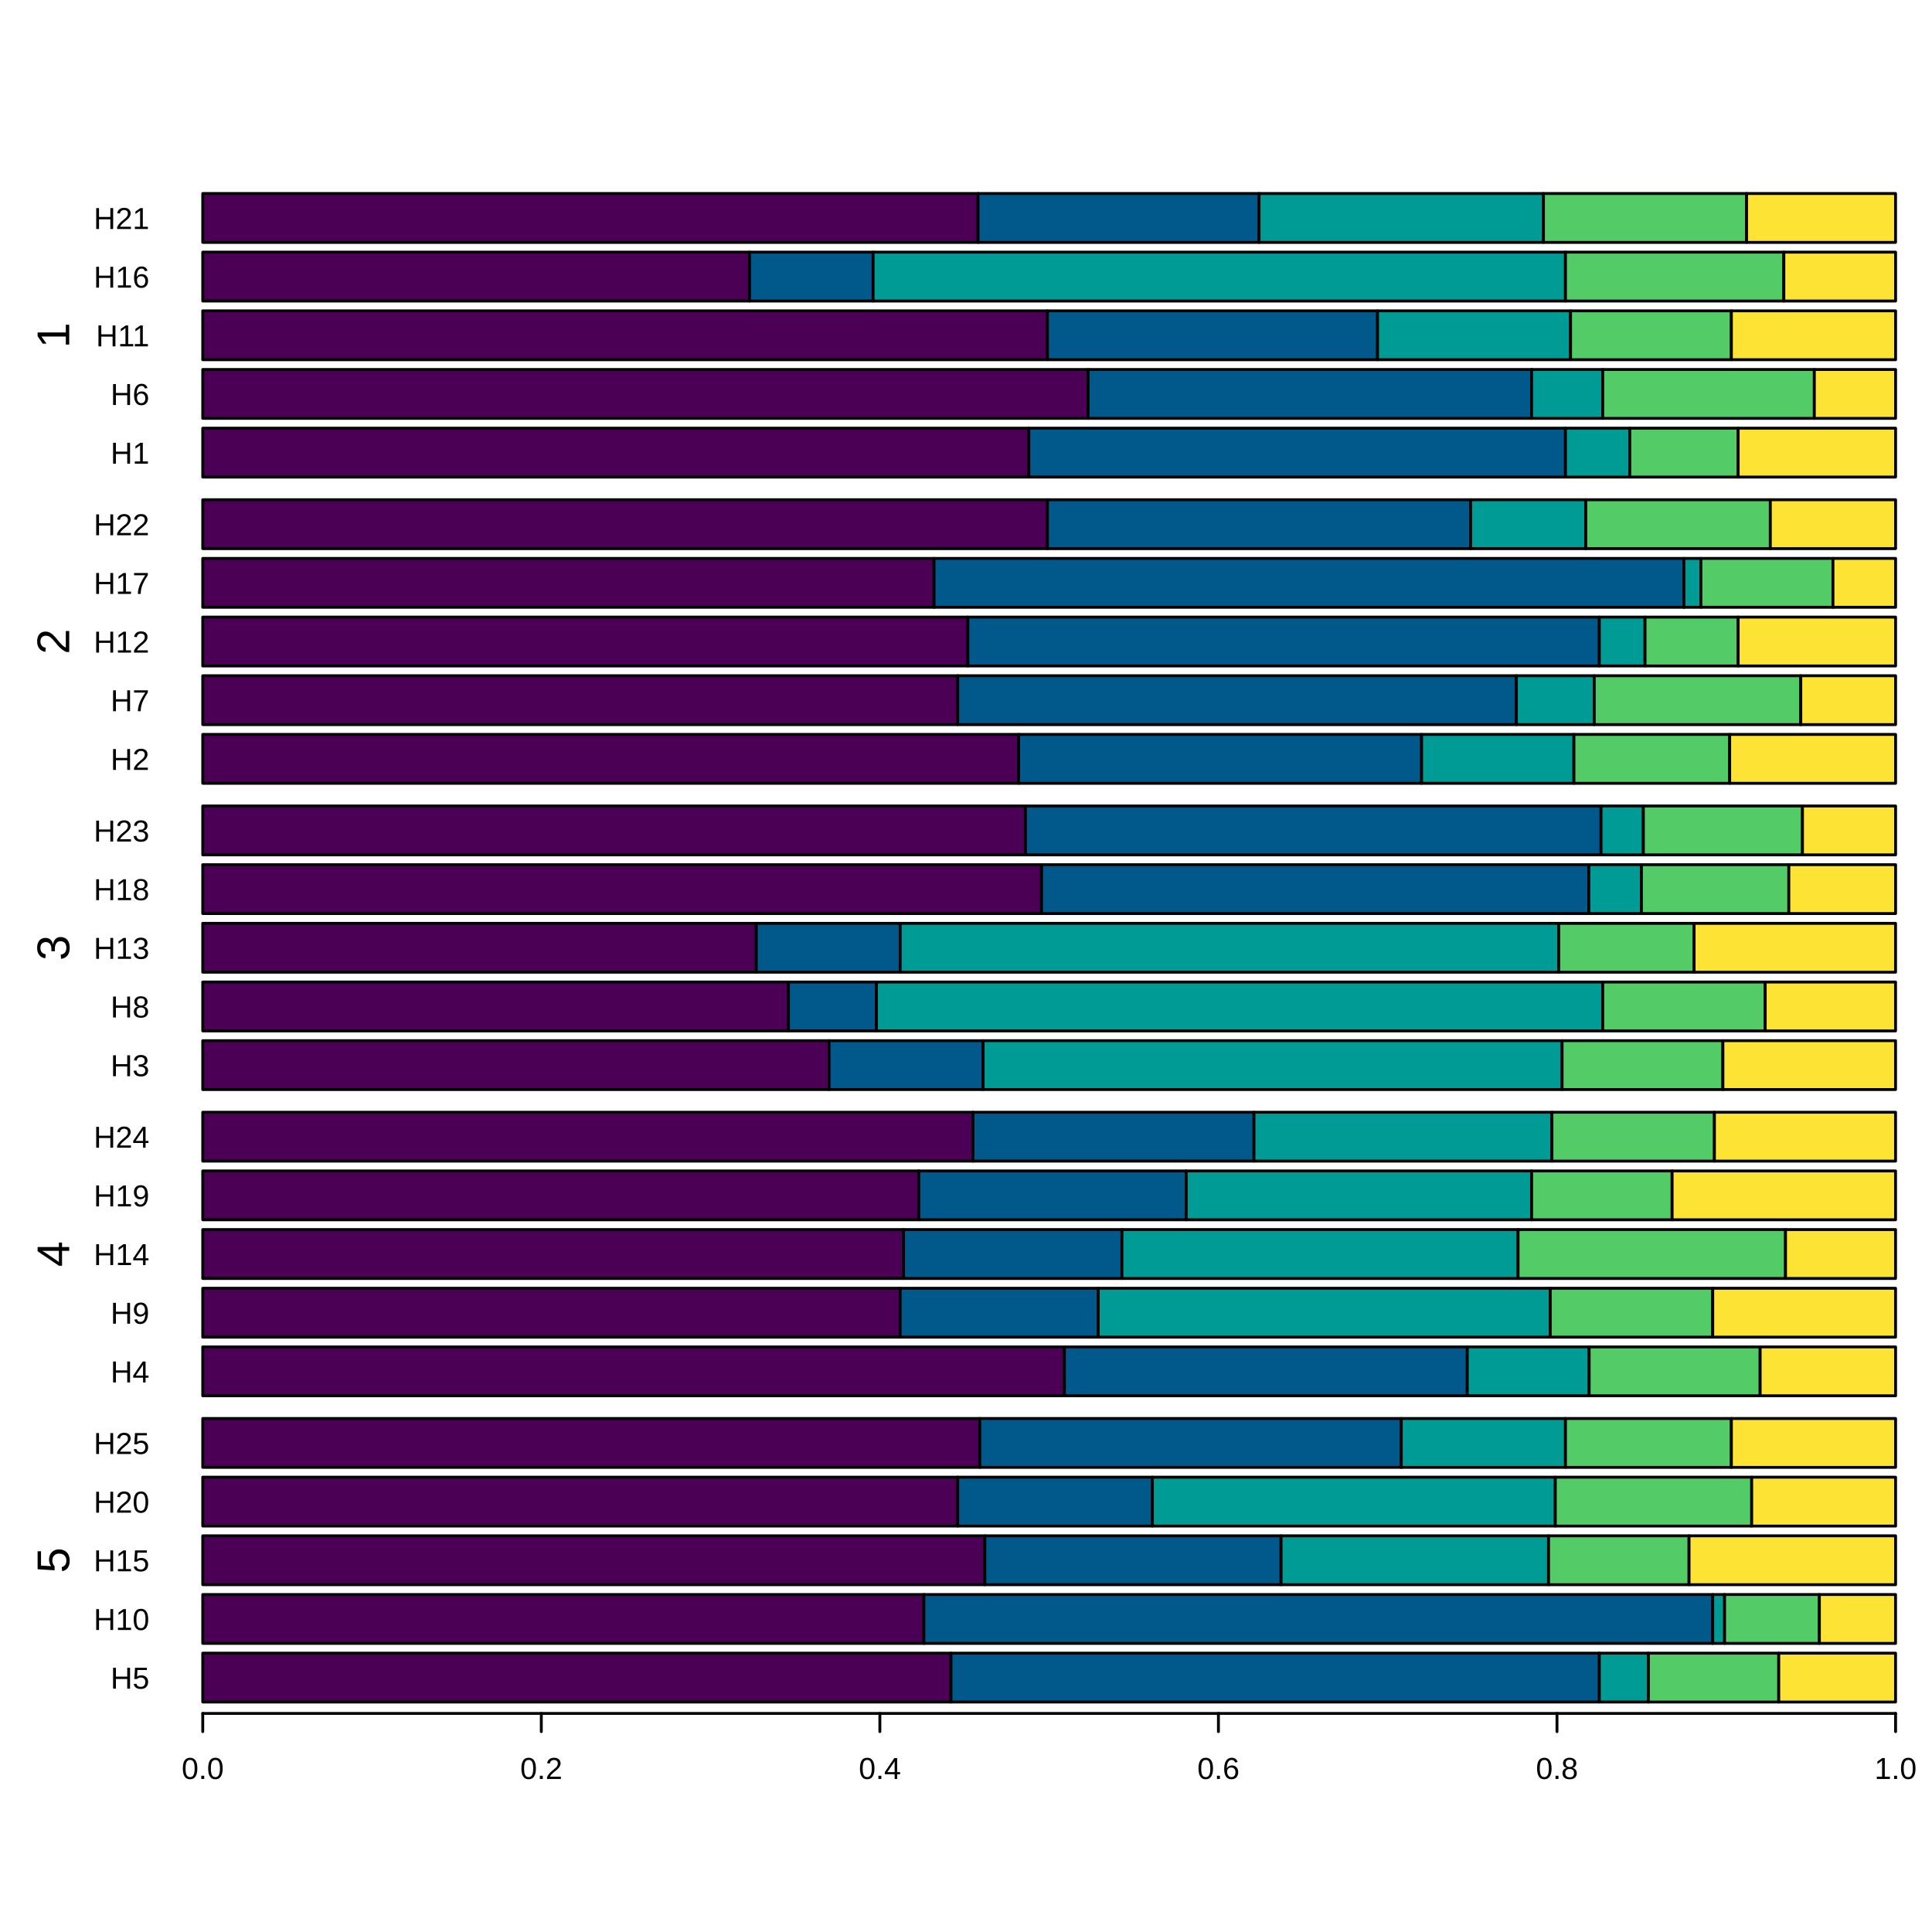
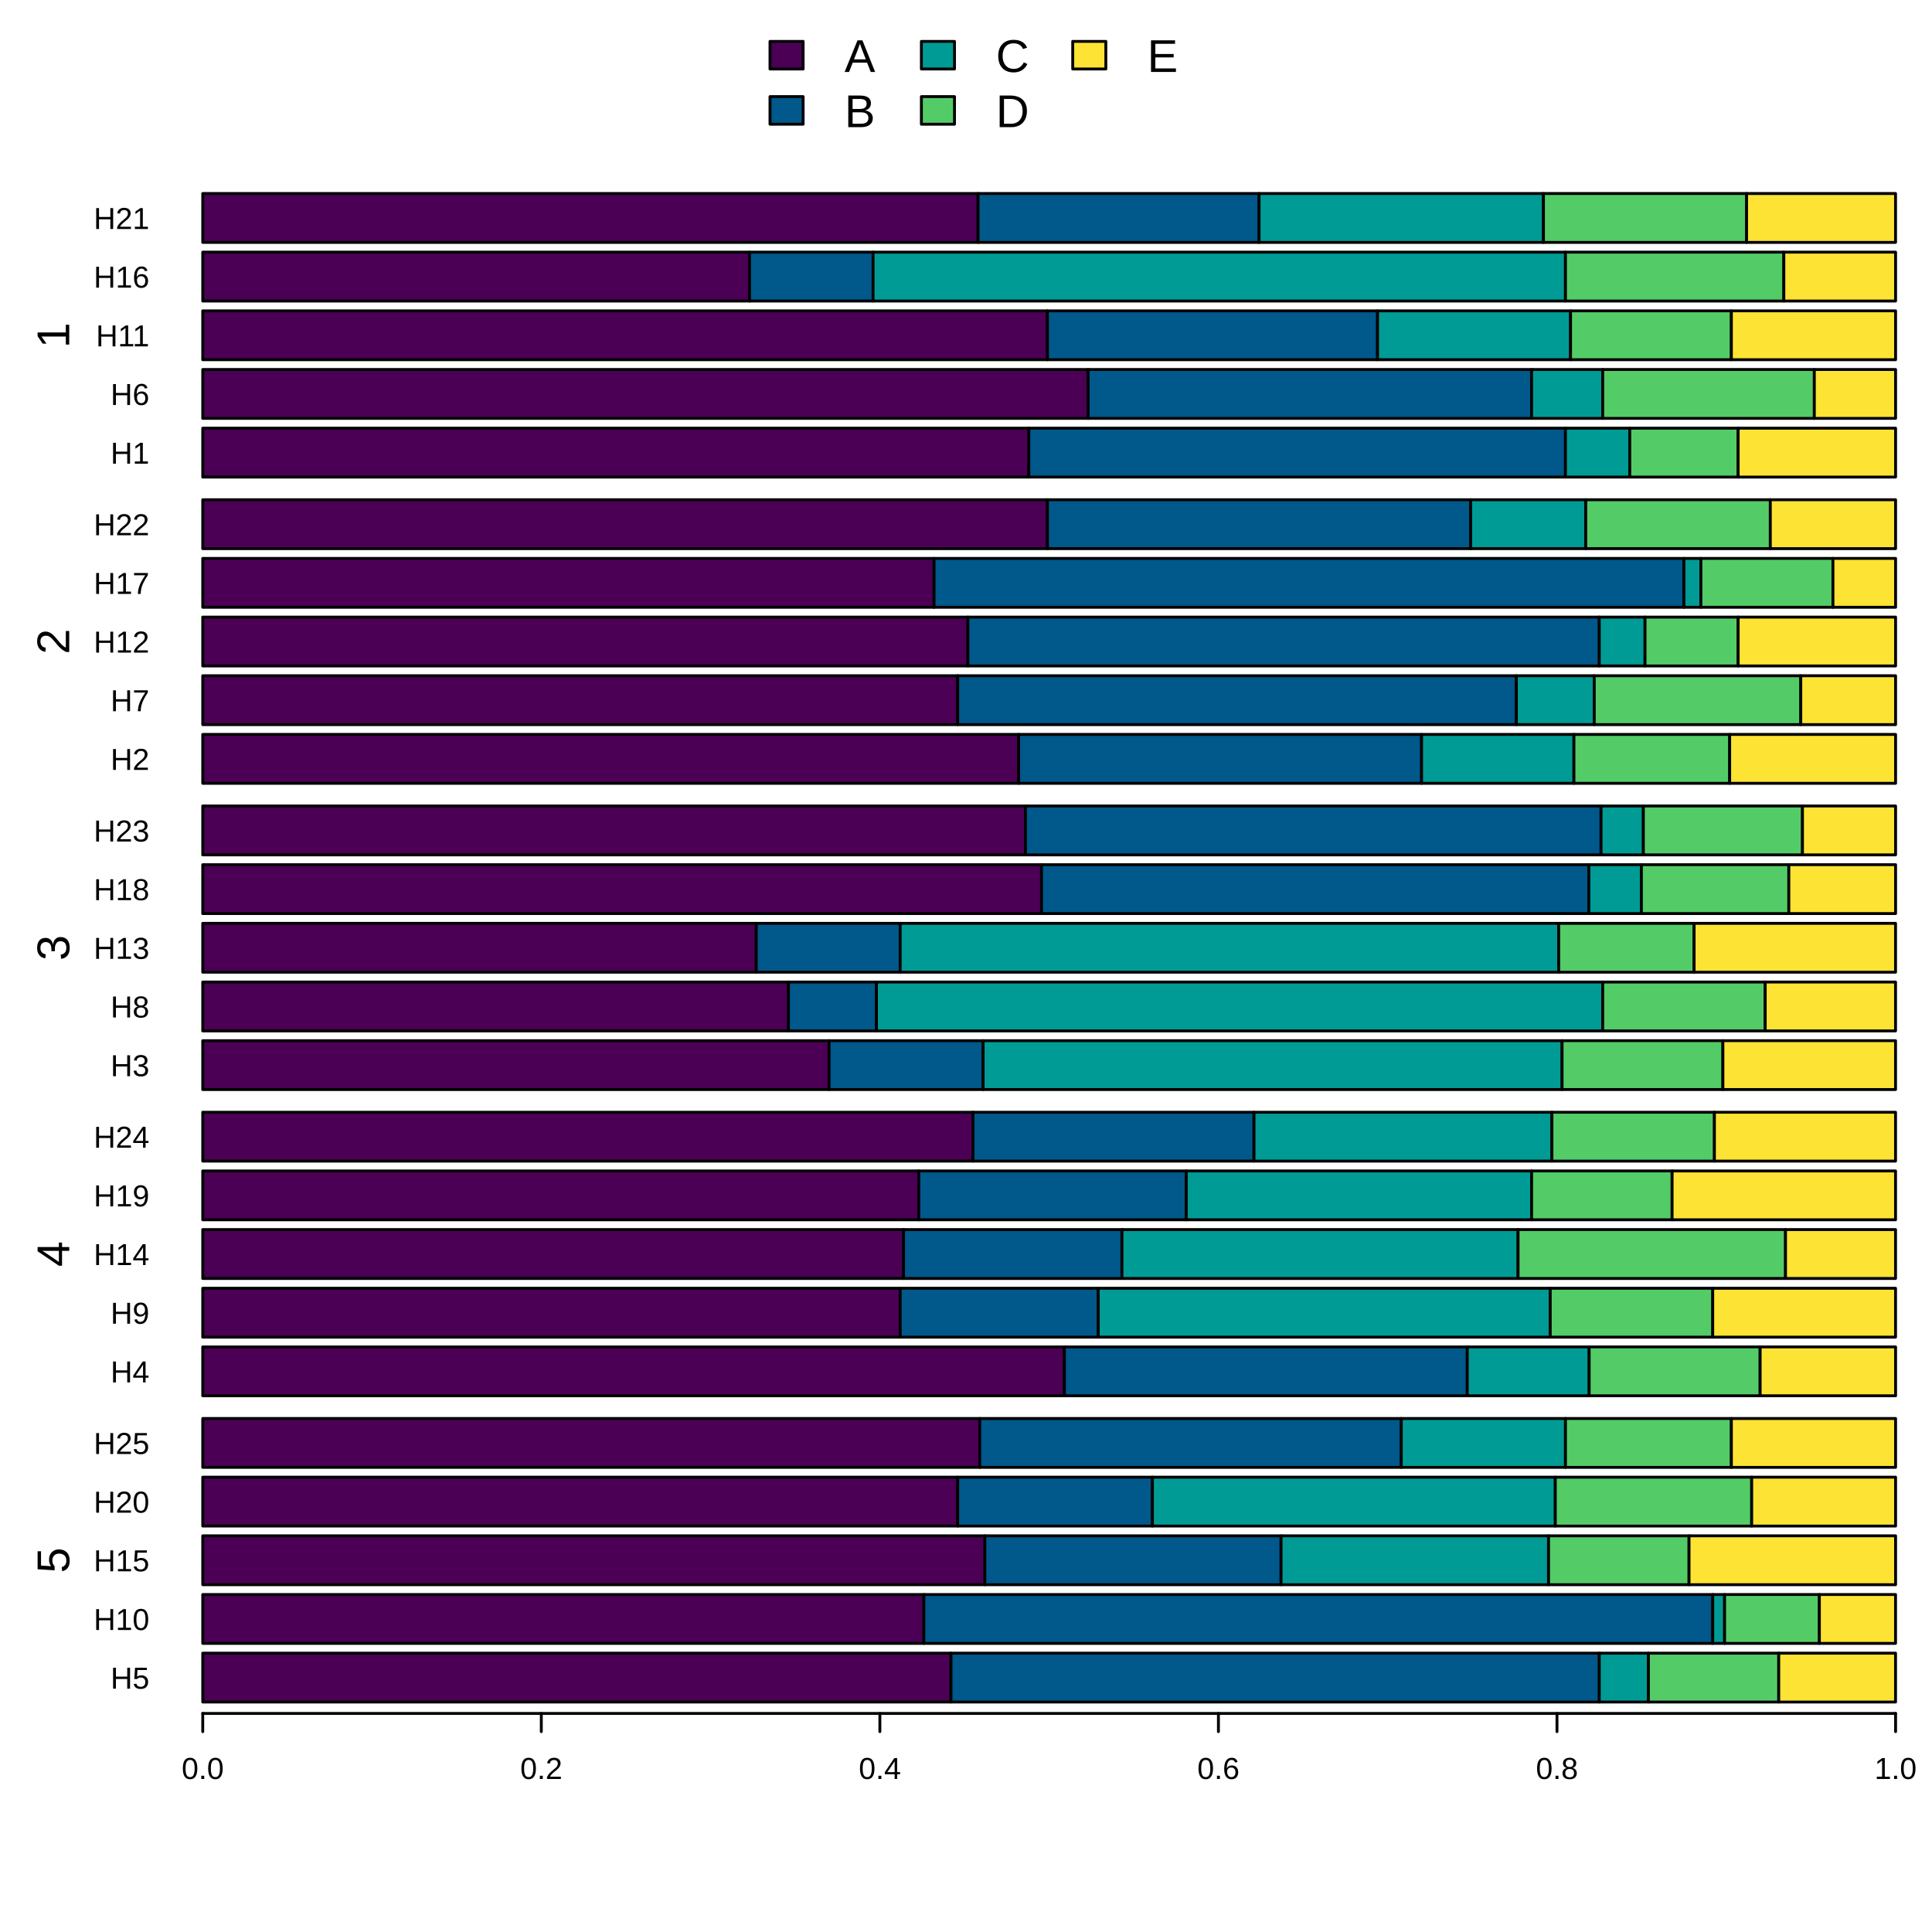
<svg xmlns="http://www.w3.org/2000/svg" class="svglite" width="504.00pt" height="504.00pt" viewBox="0 0 504.00 504.00">
  <defs>
    <style type="text/css">
    .svglite line, .svglite polyline, .svglite polygon, .svglite path, .svglite rect, .svglite circle {
      fill: none;
      stroke: #000000;
      stroke-linecap: round;
      stroke-linejoin: round;
      stroke-miterlimit: 10.00;
    }
    .svglite text {
      white-space: pre;
    }
  </style>
  </defs>
  <rect width="100%" height="100%" style="stroke: none; fill: #FFFFFF;" />
  <defs>
    <clipPath id="cpMC4wMHw1MDQuMDB8MC4wMHw1MDQuMDA=">
      <rect x="0.00" y="0.00" width="504.00" height="504.00" />
    </clipPath>
  </defs>
  <g clip-path="url(#cpMC4wMHw1MDQuMDB8MC4wMHw1MDQuMDA=)">
</g>
  <defs>
    <clipPath id="cpMC4wMHw1MDQuMDB8NDcuNTJ8MTI3LjQx">
      <rect x="0.00" y="47.52" width="504.00" height="79.89" />
    </clipPath>
  </defs>
  <g clip-path="url(#cpMC4wMHw1MDQuMDB8NDcuNTJ8MTI3LjQx)">
    <rect x="52.89" y="111.70" width="215.51" height="12.75" style="stroke-width: 0.75; fill: #4B0055;" />
    <rect x="268.39" y="111.70" width="139.99" height="12.75" style="stroke-width: 0.75; fill: #00588B;" />
    <rect x="408.38" y="111.70" width="16.78" height="12.75" style="stroke-width: 0.75; fill: #009B95;" />
    <rect x="425.16" y="111.70" width="28.26" height="12.75" style="stroke-width: 0.75; fill: #53CC67;" />
    <rect x="453.43" y="111.70" width="41.07" height="12.75" style="stroke-width: 0.75; fill: #FDE333;" />
    <rect x="52.89" y="96.39" width="230.96" height="12.75" style="stroke-width: 0.75; fill: #4B0055;" />
    <rect x="283.85" y="96.39" width="115.70" height="12.75" style="stroke-width: 0.75; fill: #00588B;" />
    <rect x="399.55" y="96.39" width="18.55" height="12.75" style="stroke-width: 0.75; fill: #009B95;" />
    <rect x="418.10" y="96.39" width="55.20" height="12.75" style="stroke-width: 0.75; fill: #53CC67;" />
    <rect x="473.30" y="96.39" width="21.20" height="12.75" style="stroke-width: 0.75; fill: #FDE333;" />
    <rect x="52.89" y="81.09" width="220.36" height="12.75" style="stroke-width: 0.75; fill: #4B0055;" />
    <rect x="273.25" y="81.09" width="86.11" height="12.75" style="stroke-width: 0.75; fill: #00588B;" />
    <rect x="359.36" y="81.09" width="50.34" height="12.75" style="stroke-width: 0.75; fill: #009B95;" />
    <rect x="409.71" y="81.09" width="41.95" height="12.75" style="stroke-width: 0.75; fill: #53CC67;" />
    <rect x="451.66" y="81.09" width="42.84" height="12.75" style="stroke-width: 0.75; fill: #FDE333;" />
    <rect x="52.89" y="65.78" width="142.64" height="12.75" style="stroke-width: 0.75; fill: #4B0055;" />
    <rect x="195.53" y="65.78" width="32.24" height="12.75" style="stroke-width: 0.75; fill: #00588B;" />
    <rect x="227.76" y="65.78" width="180.62" height="12.75" style="stroke-width: 0.75; fill: #009B95;" />
    <rect x="408.38" y="65.78" width="56.97" height="12.75" style="stroke-width: 0.75; fill: #53CC67;" />
    <rect x="465.35" y="65.78" width="29.15" height="12.75" style="stroke-width: 0.75; fill: #FDE333;" />
    <rect x="52.89" y="50.48" width="202.26" height="12.75" style="stroke-width: 0.75; fill: #4B0055;" />
    <rect x="255.14" y="50.48" width="73.31" height="12.75" style="stroke-width: 0.75; fill: #00588B;" />
    <rect x="328.45" y="50.48" width="74.19" height="12.75" style="stroke-width: 0.75; fill: #009B95;" />
    <rect x="402.64" y="50.48" width="52.99" height="12.75" style="stroke-width: 0.75; fill: #53CC67;" />
    <rect x="455.63" y="50.48" width="38.86" height="12.75" style="stroke-width: 0.75; fill: #FDE333;" />
  </g>
  <g clip-path="url(#cpMC4wMHw1MDQuMDB8MC4wMHw1MDQuMDA=)">
    <text x="38.97" y="120.96" text-anchor="end" style="font-size: 7.92px; font-family: &quot;Arial&quot;;" textLength="10.98px" lengthAdjust="spacingAndGlyphs">H1</text>
    <text x="38.97" y="105.65" text-anchor="end" style="font-size: 7.92px; font-family: &quot;Arial&quot;;" textLength="10.98px" lengthAdjust="spacingAndGlyphs">H6</text>
    <text x="38.97" y="90.35" text-anchor="end" style="font-size: 7.92px; font-family: &quot;Arial&quot;;" textLength="16.01px" lengthAdjust="spacingAndGlyphs">H11</text>
    <text x="38.97" y="75.04" text-anchor="end" style="font-size: 7.92px; font-family: &quot;Arial&quot;;" textLength="16.01px" lengthAdjust="spacingAndGlyphs">H16</text>
    <text x="38.97" y="59.74" text-anchor="end" style="font-size: 7.92px; font-family: &quot;Arial&quot;;" textLength="16.01px" lengthAdjust="spacingAndGlyphs">H21</text>
    <text transform="translate(18.06,87.47) rotate(-90)" text-anchor="middle" style="font-size: 12.00px; font-family: &quot;Arial&quot;;" textLength="7.64px" lengthAdjust="spacingAndGlyphs">1</text>
  </g>
  <defs>
    <clipPath id="cpMC4wMHw1MDQuMDB8MTI3LjQxfDIwNy4zMA==">
      <rect x="0.00" y="127.41" width="504.00" height="79.89" />
    </clipPath>
  </defs>
  <g clip-path="url(#cpMC4wMHw1MDQuMDB8MTI3LjQxfDIwNy4zMA==)">
    <rect x="52.89" y="191.59" width="212.86" height="12.75" style="stroke-width: 0.75; fill: #4B0055;" />
    <rect x="265.74" y="191.59" width="105.10" height="12.75" style="stroke-width: 0.75; fill: #00588B;" />
    <rect x="370.85" y="191.59" width="39.74" height="12.75" style="stroke-width: 0.75; fill: #009B95;" />
    <rect x="410.59" y="191.59" width="40.63" height="12.75" style="stroke-width: 0.75; fill: #53CC67;" />
    <rect x="451.22" y="191.59" width="43.28" height="12.75" style="stroke-width: 0.75; fill: #FDE333;" />
    <rect x="52.89" y="176.28" width="196.96" height="12.75" style="stroke-width: 0.75; fill: #4B0055;" />
    <rect x="249.84" y="176.28" width="145.73" height="12.75" style="stroke-width: 0.75; fill: #00588B;" />
    <rect x="395.58" y="176.28" width="20.31" height="12.75" style="stroke-width: 0.75; fill: #009B95;" />
    <rect x="415.89" y="176.28" width="53.88" height="12.75" style="stroke-width: 0.75; fill: #53CC67;" />
    <rect x="469.77" y="176.28" width="24.73" height="12.75" style="stroke-width: 0.75; fill: #FDE333;" />
    <rect x="52.89" y="160.98" width="199.61" height="12.75" style="stroke-width: 0.75; fill: #4B0055;" />
    <rect x="252.49" y="160.98" width="164.72" height="12.75" style="stroke-width: 0.75; fill: #00588B;" />
    <rect x="417.21" y="160.98" width="11.92" height="12.75" style="stroke-width: 0.75; fill: #009B95;" />
    <rect x="429.14" y="160.98" width="24.29" height="12.75" style="stroke-width: 0.75; fill: #53CC67;" />
    <rect x="453.43" y="160.98" width="41.07" height="12.75" style="stroke-width: 0.75; fill: #FDE333;" />
    <rect x="52.89" y="145.67" width="190.78" height="12.75" style="stroke-width: 0.75; fill: #4B0055;" />
    <rect x="243.66" y="145.67" width="195.63" height="12.75" style="stroke-width: 0.75; fill: #00588B;" />
    <rect x="439.29" y="145.67" width="4.42" height="12.75" style="stroke-width: 0.75; fill: #009B95;" />
    <rect x="443.71" y="145.67" width="34.45" height="12.75" style="stroke-width: 0.75; fill: #53CC67;" />
    <rect x="478.16" y="145.67" width="16.34" height="12.75" style="stroke-width: 0.75; fill: #FDE333;" />
    <rect x="52.89" y="130.37" width="220.36" height="12.75" style="stroke-width: 0.75; fill: #4B0055;" />
    <rect x="273.25" y="130.37" width="110.40" height="12.75" style="stroke-width: 0.75; fill: #00588B;" />
    <rect x="383.65" y="130.37" width="30.03" height="12.75" style="stroke-width: 0.75; fill: #009B95;" />
    <rect x="413.68" y="130.37" width="48.14" height="12.75" style="stroke-width: 0.75; fill: #53CC67;" />
    <rect x="461.82" y="130.37" width="32.68" height="12.75" style="stroke-width: 0.75; fill: #FDE333;" />
  </g>
  <g clip-path="url(#cpMC4wMHw1MDQuMDB8MC4wMHw1MDQuMDA=)">
    <text x="38.97" y="200.85" text-anchor="end" style="font-size: 7.92px; font-family: &quot;Arial&quot;;" textLength="10.98px" lengthAdjust="spacingAndGlyphs">H2</text>
    <text x="38.97" y="185.54" text-anchor="end" style="font-size: 7.92px; font-family: &quot;Arial&quot;;" textLength="10.98px" lengthAdjust="spacingAndGlyphs">H7</text>
    <text x="38.97" y="170.24" text-anchor="end" style="font-size: 7.92px; font-family: &quot;Arial&quot;;" textLength="16.01px" lengthAdjust="spacingAndGlyphs">H12</text>
    <text x="38.97" y="154.93" text-anchor="end" style="font-size: 7.92px; font-family: &quot;Arial&quot;;" textLength="16.01px" lengthAdjust="spacingAndGlyphs">H17</text>
    <text x="38.97" y="139.63" text-anchor="end" style="font-size: 7.92px; font-family: &quot;Arial&quot;;" textLength="16.01px" lengthAdjust="spacingAndGlyphs">H22</text>
    <text transform="translate(18.06,167.36) rotate(-90)" text-anchor="middle" style="font-size: 12.00px; font-family: &quot;Arial&quot;;" textLength="7.64px" lengthAdjust="spacingAndGlyphs">2</text>
  </g>
  <defs>
    <clipPath id="cpMC4wMHw1MDQuMDB8MjA3LjMwfDI4Ny4xOQ==">
      <rect x="0.00" y="207.30" width="504.00" height="79.89" />
    </clipPath>
  </defs>
  <g clip-path="url(#cpMC4wMHw1MDQuMDB8MjA3LjMwfDI4Ny4xOQ==)">
    <rect x="52.89" y="271.48" width="163.40" height="12.75" style="stroke-width: 0.75; fill: #4B0055;" />
    <rect x="216.28" y="271.48" width="40.19" height="12.75" style="stroke-width: 0.75; fill: #00588B;" />
    <rect x="256.47" y="271.48" width="151.03" height="12.75" style="stroke-width: 0.75; fill: #009B95;" />
    <rect x="407.50" y="271.48" width="41.95" height="12.75" style="stroke-width: 0.75; fill: #53CC67;" />
    <rect x="449.45" y="271.48" width="45.04" height="12.75" style="stroke-width: 0.75; fill: #FDE333;" />
    <rect x="52.89" y="256.18" width="152.80" height="12.75" style="stroke-width: 0.75; fill: #4B0055;" />
    <rect x="205.68" y="256.18" width="22.96" height="12.75" style="stroke-width: 0.75; fill: #00588B;" />
    <rect x="228.65" y="256.18" width="189.45" height="12.75" style="stroke-width: 0.75; fill: #009B95;" />
    <rect x="418.10" y="256.18" width="42.39" height="12.75" style="stroke-width: 0.75; fill: #53CC67;" />
    <rect x="460.49" y="256.18" width="34.00" height="12.75" style="stroke-width: 0.75; fill: #FDE333;" />
    <rect x="52.89" y="240.87" width="144.41" height="12.75" style="stroke-width: 0.75; fill: #4B0055;" />
    <rect x="197.29" y="240.87" width="37.54" height="12.75" style="stroke-width: 0.75; fill: #00588B;" />
    <rect x="234.83" y="240.87" width="171.79" height="12.75" style="stroke-width: 0.75; fill: #009B95;" />
    <rect x="406.62" y="240.87" width="35.33" height="12.75" style="stroke-width: 0.75; fill: #53CC67;" />
    <rect x="441.94" y="240.87" width="52.55" height="12.75" style="stroke-width: 0.75; fill: #FDE333;" />
    <rect x="52.89" y="225.57" width="218.82" height="12.75" style="stroke-width: 0.75; fill: #4B0055;" />
    <rect x="271.70" y="225.57" width="142.78" height="12.75" style="stroke-width: 0.75; fill: #00588B;" />
    <rect x="414.48" y="225.57" width="13.70" height="12.75" style="stroke-width: 0.75; fill: #009B95;" />
    <rect x="428.19" y="225.57" width="38.46" height="12.75" style="stroke-width: 0.75; fill: #53CC67;" />
    <rect x="466.65" y="225.57" width="27.85" height="12.75" style="stroke-width: 0.75; fill: #FDE333;" />
    <rect x="52.89" y="210.26" width="214.62" height="12.75" style="stroke-width: 0.75; fill: #4B0055;" />
    <rect x="267.51" y="210.26" width="150.15" height="12.75" style="stroke-width: 0.75; fill: #00588B;" />
    <rect x="417.66" y="210.26" width="11.04" height="12.75" style="stroke-width: 0.75; fill: #009B95;" />
    <rect x="428.70" y="210.26" width="41.51" height="12.75" style="stroke-width: 0.75; fill: #53CC67;" />
    <rect x="470.21" y="210.26" width="24.29" height="12.75" style="stroke-width: 0.75; fill: #FDE333;" />
  </g>
  <g clip-path="url(#cpMC4wMHw1MDQuMDB8MC4wMHw1MDQuMDA=)">
    <text x="38.97" y="280.74" text-anchor="end" style="font-size: 7.92px; font-family: &quot;Arial&quot;;" textLength="10.98px" lengthAdjust="spacingAndGlyphs">H3</text>
    <text x="38.97" y="265.43" text-anchor="end" style="font-size: 7.92px; font-family: &quot;Arial&quot;;" textLength="10.98px" lengthAdjust="spacingAndGlyphs">H8</text>
    <text x="38.97" y="250.13" text-anchor="end" style="font-size: 7.92px; font-family: &quot;Arial&quot;;" textLength="16.01px" lengthAdjust="spacingAndGlyphs">H13</text>
    <text x="38.97" y="234.82" text-anchor="end" style="font-size: 7.92px; font-family: &quot;Arial&quot;;" textLength="16.01px" lengthAdjust="spacingAndGlyphs">H18</text>
    <text x="38.97" y="219.52" text-anchor="end" style="font-size: 7.92px; font-family: &quot;Arial&quot;;" textLength="16.01px" lengthAdjust="spacingAndGlyphs">H23</text>
    <text transform="translate(18.06,247.25) rotate(-90)" text-anchor="middle" style="font-size: 12.00px; font-family: &quot;Arial&quot;;" textLength="7.64px" lengthAdjust="spacingAndGlyphs">3</text>
  </g>
  <defs>
    <clipPath id="cpMC4wMHw1MDQuMDB8Mjg3LjE5fDM2Ny4wOA==">
      <rect x="0.00" y="287.19" width="504.00" height="79.89" />
    </clipPath>
  </defs>
  <g clip-path="url(#cpMC4wMHw1MDQuMDB8Mjg3LjE5fDM2Ny4wOA==)">
    <rect x="52.89" y="351.37" width="224.78" height="12.75" style="stroke-width: 0.75; fill: #4B0055;" />
    <rect x="277.67" y="351.37" width="105.10" height="12.75" style="stroke-width: 0.75; fill: #00588B;" />
    <rect x="382.77" y="351.37" width="31.80" height="12.75" style="stroke-width: 0.75; fill: #009B95;" />
    <rect x="414.56" y="351.37" width="44.60" height="12.75" style="stroke-width: 0.75; fill: #53CC67;" />
    <rect x="459.17" y="351.37" width="35.33" height="12.75" style="stroke-width: 0.75; fill: #FDE333;" />
    <rect x="52.89" y="336.07" width="181.94" height="12.75" style="stroke-width: 0.75; fill: #4B0055;" />
    <rect x="234.83" y="336.07" width="51.67" height="12.75" style="stroke-width: 0.75; fill: #00588B;" />
    <rect x="286.50" y="336.07" width="117.91" height="12.75" style="stroke-width: 0.75; fill: #009B95;" />
    <rect x="404.41" y="336.07" width="42.39" height="12.75" style="stroke-width: 0.75; fill: #53CC67;" />
    <rect x="446.80" y="336.07" width="47.69" height="12.75" style="stroke-width: 0.75; fill: #FDE333;" />
    <rect x="52.89" y="320.76" width="182.83" height="12.75" style="stroke-width: 0.75; fill: #4B0055;" />
    <rect x="235.71" y="320.76" width="56.97" height="12.75" style="stroke-width: 0.75; fill: #00588B;" />
    <rect x="292.68" y="320.76" width="103.34" height="12.75" style="stroke-width: 0.75; fill: #009B95;" />
    <rect x="396.02" y="320.76" width="69.77" height="12.75" style="stroke-width: 0.75; fill: #53CC67;" />
    <rect x="465.79" y="320.76" width="28.70" height="12.75" style="stroke-width: 0.75; fill: #FDE333;" />
    <rect x="52.89" y="305.46" width="186.80" height="12.75" style="stroke-width: 0.75; fill: #4B0055;" />
    <rect x="239.69" y="305.46" width="69.77" height="12.75" style="stroke-width: 0.75; fill: #00588B;" />
    <rect x="309.46" y="305.46" width="90.09" height="12.75" style="stroke-width: 0.75; fill: #009B95;" />
    <rect x="399.55" y="305.46" width="36.65" height="12.75" style="stroke-width: 0.75; fill: #53CC67;" />
    <rect x="436.20" y="305.46" width="58.29" height="12.75" style="stroke-width: 0.75; fill: #FDE333;" />
    <rect x="52.89" y="290.15" width="200.93" height="12.75" style="stroke-width: 0.75; fill: #4B0055;" />
    <rect x="253.82" y="290.15" width="73.31" height="12.75" style="stroke-width: 0.75; fill: #00588B;" />
    <rect x="327.13" y="290.15" width="77.72" height="12.75" style="stroke-width: 0.75; fill: #009B95;" />
    <rect x="404.85" y="290.15" width="42.39" height="12.75" style="stroke-width: 0.75; fill: #53CC67;" />
    <rect x="447.24" y="290.15" width="47.25" height="12.75" style="stroke-width: 0.75; fill: #FDE333;" />
  </g>
  <g clip-path="url(#cpMC4wMHw1MDQuMDB8MC4wMHw1MDQuMDA=)">
    <text x="38.97" y="360.63" text-anchor="end" style="font-size: 7.92px; font-family: &quot;Arial&quot;;" textLength="10.98px" lengthAdjust="spacingAndGlyphs">H4</text>
    <text x="38.97" y="345.32" text-anchor="end" style="font-size: 7.92px; font-family: &quot;Arial&quot;;" textLength="10.98px" lengthAdjust="spacingAndGlyphs">H9</text>
    <text x="38.97" y="330.02" text-anchor="end" style="font-size: 7.92px; font-family: &quot;Arial&quot;;" textLength="16.01px" lengthAdjust="spacingAndGlyphs">H14</text>
    <text x="38.97" y="314.71" text-anchor="end" style="font-size: 7.92px; font-family: &quot;Arial&quot;;" textLength="16.01px" lengthAdjust="spacingAndGlyphs">H19</text>
    <text x="38.97" y="299.41" text-anchor="end" style="font-size: 7.92px; font-family: &quot;Arial&quot;;" textLength="16.01px" lengthAdjust="spacingAndGlyphs">H24</text>
    <text transform="translate(18.06,327.14) rotate(-90)" text-anchor="middle" style="font-size: 12.00px; font-family: &quot;Arial&quot;;" textLength="7.64px" lengthAdjust="spacingAndGlyphs">4</text>
  </g>
  <defs>
    <clipPath id="cpMC4wMHw1MDQuMDB8MzY3LjA4fDQ0Ni45OA==">
      <rect x="0.00" y="367.08" width="504.00" height="79.89" />
    </clipPath>
  </defs>
  <g clip-path="url(#cpMC4wMHw1MDQuMDB8MzY3LjA4fDQ0Ni45OA==)">
    <rect x="52.89" y="431.26" width="195.19" height="12.75" style="stroke-width: 0.75; fill: #4B0055;" />
    <rect x="248.08" y="431.26" width="169.14" height="12.75" style="stroke-width: 0.75; fill: #00588B;" />
    <rect x="417.21" y="431.26" width="12.81" height="12.75" style="stroke-width: 0.75; fill: #009B95;" />
    <rect x="430.02" y="431.26" width="34.00" height="12.75" style="stroke-width: 0.75; fill: #53CC67;" />
    <rect x="464.02" y="431.26" width="30.47" height="12.75" style="stroke-width: 0.75; fill: #FDE333;" />
    <rect x="52.89" y="415.96" width="188.13" height="12.75" style="stroke-width: 0.75; fill: #4B0055;" />
    <rect x="241.01" y="415.96" width="205.79" height="12.75" style="stroke-width: 0.75; fill: #00588B;" />
    <rect x="446.80" y="415.96" width="3.09" height="12.75" style="stroke-width: 0.75; fill: #009B95;" />
    <rect x="449.89" y="415.96" width="24.73" height="12.75" style="stroke-width: 0.75; fill: #53CC67;" />
    <rect x="474.62" y="415.96" width="19.87" height="12.75" style="stroke-width: 0.75; fill: #FDE333;" />
    <rect x="52.89" y="400.65" width="204.02" height="12.75" style="stroke-width: 0.75; fill: #4B0055;" />
    <rect x="256.91" y="400.65" width="77.28" height="12.75" style="stroke-width: 0.75; fill: #00588B;" />
    <rect x="334.19" y="400.65" width="69.77" height="12.75" style="stroke-width: 0.75; fill: #009B95;" />
    <rect x="403.97" y="400.65" width="36.65" height="12.75" style="stroke-width: 0.75; fill: #53CC67;" />
    <rect x="440.62" y="400.65" width="53.88" height="12.75" style="stroke-width: 0.75; fill: #FDE333;" />
    <rect x="52.89" y="385.35" width="196.96" height="12.75" style="stroke-width: 0.75; fill: #4B0055;" />
    <rect x="249.84" y="385.35" width="50.79" height="12.75" style="stroke-width: 0.75; fill: #00588B;" />
    <rect x="300.63" y="385.35" width="105.10" height="12.75" style="stroke-width: 0.75; fill: #009B95;" />
    <rect x="405.73" y="385.35" width="51.23" height="12.75" style="stroke-width: 0.75; fill: #53CC67;" />
    <rect x="456.96" y="385.35" width="37.54" height="12.75" style="stroke-width: 0.75; fill: #FDE333;" />
    <rect x="52.89" y="370.04" width="202.70" height="12.75" style="stroke-width: 0.75; fill: #4B0055;" />
    <rect x="255.59" y="370.04" width="109.96" height="12.75" style="stroke-width: 0.75; fill: #00588B;" />
    <rect x="365.55" y="370.04" width="42.84" height="12.75" style="stroke-width: 0.75; fill: #009B95;" />
    <rect x="408.38" y="370.04" width="43.28" height="12.75" style="stroke-width: 0.75; fill: #53CC67;" />
    <rect x="451.66" y="370.04" width="42.84" height="12.75" style="stroke-width: 0.75; fill: #FDE333;" />
  </g>
  <g clip-path="url(#cpMC4wMHw1MDQuMDB8MC4wMHw1MDQuMDA=)">
    <text x="38.97" y="440.52" text-anchor="end" style="font-size: 7.92px; font-family: &quot;Arial&quot;;" textLength="10.98px" lengthAdjust="spacingAndGlyphs">H5</text>
    <text x="38.97" y="425.22" text-anchor="end" style="font-size: 7.92px; font-family: &quot;Arial&quot;;" textLength="16.01px" lengthAdjust="spacingAndGlyphs">H10</text>
    <text x="38.97" y="409.91" text-anchor="end" style="font-size: 7.92px; font-family: &quot;Arial&quot;;" textLength="16.01px" lengthAdjust="spacingAndGlyphs">H15</text>
    <text x="38.97" y="394.61" text-anchor="end" style="font-size: 7.92px; font-family: &quot;Arial&quot;;" textLength="16.01px" lengthAdjust="spacingAndGlyphs">H20</text>
    <text x="38.97" y="379.30" text-anchor="end" style="font-size: 7.92px; font-family: &quot;Arial&quot;;" textLength="16.01px" lengthAdjust="spacingAndGlyphs">H25</text>
    <line x1="52.89" y1="446.98" x2="494.50" y2="446.98" style="stroke-width: 0.75;" />
    <line x1="52.89" y1="446.98" x2="52.89" y2="451.73" style="stroke-width: 0.75;" />
    <line x1="141.21" y1="446.98" x2="141.21" y2="451.73" style="stroke-width: 0.75;" />
    <line x1="229.53" y1="446.98" x2="229.53" y2="451.73" style="stroke-width: 0.75;" />
    <line x1="317.85" y1="446.98" x2="317.85" y2="451.73" style="stroke-width: 0.75;" />
    <line x1="406.17" y1="446.98" x2="406.17" y2="451.73" style="stroke-width: 0.75;" />
    <line x1="494.50" y1="446.98" x2="494.50" y2="451.73" style="stroke-width: 0.75;" />
    <text x="52.89" y="464.08" text-anchor="middle" style="font-size: 7.92px; font-family: &quot;Arial&quot;;" textLength="12.58px" lengthAdjust="spacingAndGlyphs">0.0</text>
    <text x="141.21" y="464.08" text-anchor="middle" style="font-size: 7.92px; font-family: &quot;Arial&quot;;" textLength="12.58px" lengthAdjust="spacingAndGlyphs">0.2</text>
    <text x="229.53" y="464.08" text-anchor="middle" style="font-size: 7.92px; font-family: &quot;Arial&quot;;" textLength="12.58px" lengthAdjust="spacingAndGlyphs">0.4</text>
    <text x="317.85" y="464.08" text-anchor="middle" style="font-size: 7.92px; font-family: &quot;Arial&quot;;" textLength="12.58px" lengthAdjust="spacingAndGlyphs">0.6</text>
    <text x="406.17" y="464.08" text-anchor="middle" style="font-size: 7.92px; font-family: &quot;Arial&quot;;" textLength="12.58px" lengthAdjust="spacingAndGlyphs">0.8</text>
    <text x="494.50" y="464.08" text-anchor="middle" style="font-size: 7.92px; font-family: &quot;Arial&quot;;" textLength="12.58px" lengthAdjust="spacingAndGlyphs">1.0</text>
    <text transform="translate(18.06,407.03) rotate(-90)" text-anchor="middle" style="font-size: 12.00px; font-family: &quot;Arial&quot;;" textLength="7.64px" lengthAdjust="spacingAndGlyphs">5</text>
+     <rect x="200.87" y="10.80" width="8.64" height="7.20" style="stroke-width: 0.75; fill: #4B0055;" />
+     <rect x="200.87" y="25.20" width="8.64" height="7.20" style="stroke-width: 0.75; fill: #00588B;" />
+     <rect x="240.36" y="10.80" width="8.64" height="7.20" style="stroke-width: 0.75; fill: #009B95;" />
+     <rect x="240.36" y="25.20" width="8.64" height="7.20" style="stroke-width: 0.75; fill: #53CC67;" />
+     <rect x="279.84" y="10.80" width="8.64" height="7.20" style="stroke-width: 0.75; fill: #FDE333;" />
+     <text x="220.31" y="18.77" style="font-size: 12.00px; font-family: &quot;Arial&quot;;" textLength="8.21px" lengthAdjust="spacingAndGlyphs">A</text>
+     <text x="220.31" y="33.17" style="font-size: 12.00px; font-family: &quot;Arial&quot;;" textLength="8.24px" lengthAdjust="spacingAndGlyphs">B</text>
+     <text x="259.80" y="18.77" style="font-size: 12.00px; font-family: &quot;Arial&quot;;" textLength="8.38px" lengthAdjust="spacingAndGlyphs">C</text>
+     <text x="259.80" y="33.17" style="font-size: 12.00px; font-family: &quot;Arial&quot;;" textLength="9.24px" lengthAdjust="spacingAndGlyphs">D</text>
+     <text x="299.28" y="18.77" style="font-size: 12.00px; font-family: &quot;Arial&quot;;" textLength="7.58px" lengthAdjust="spacingAndGlyphs">E</text>
  </g>
</svg>
